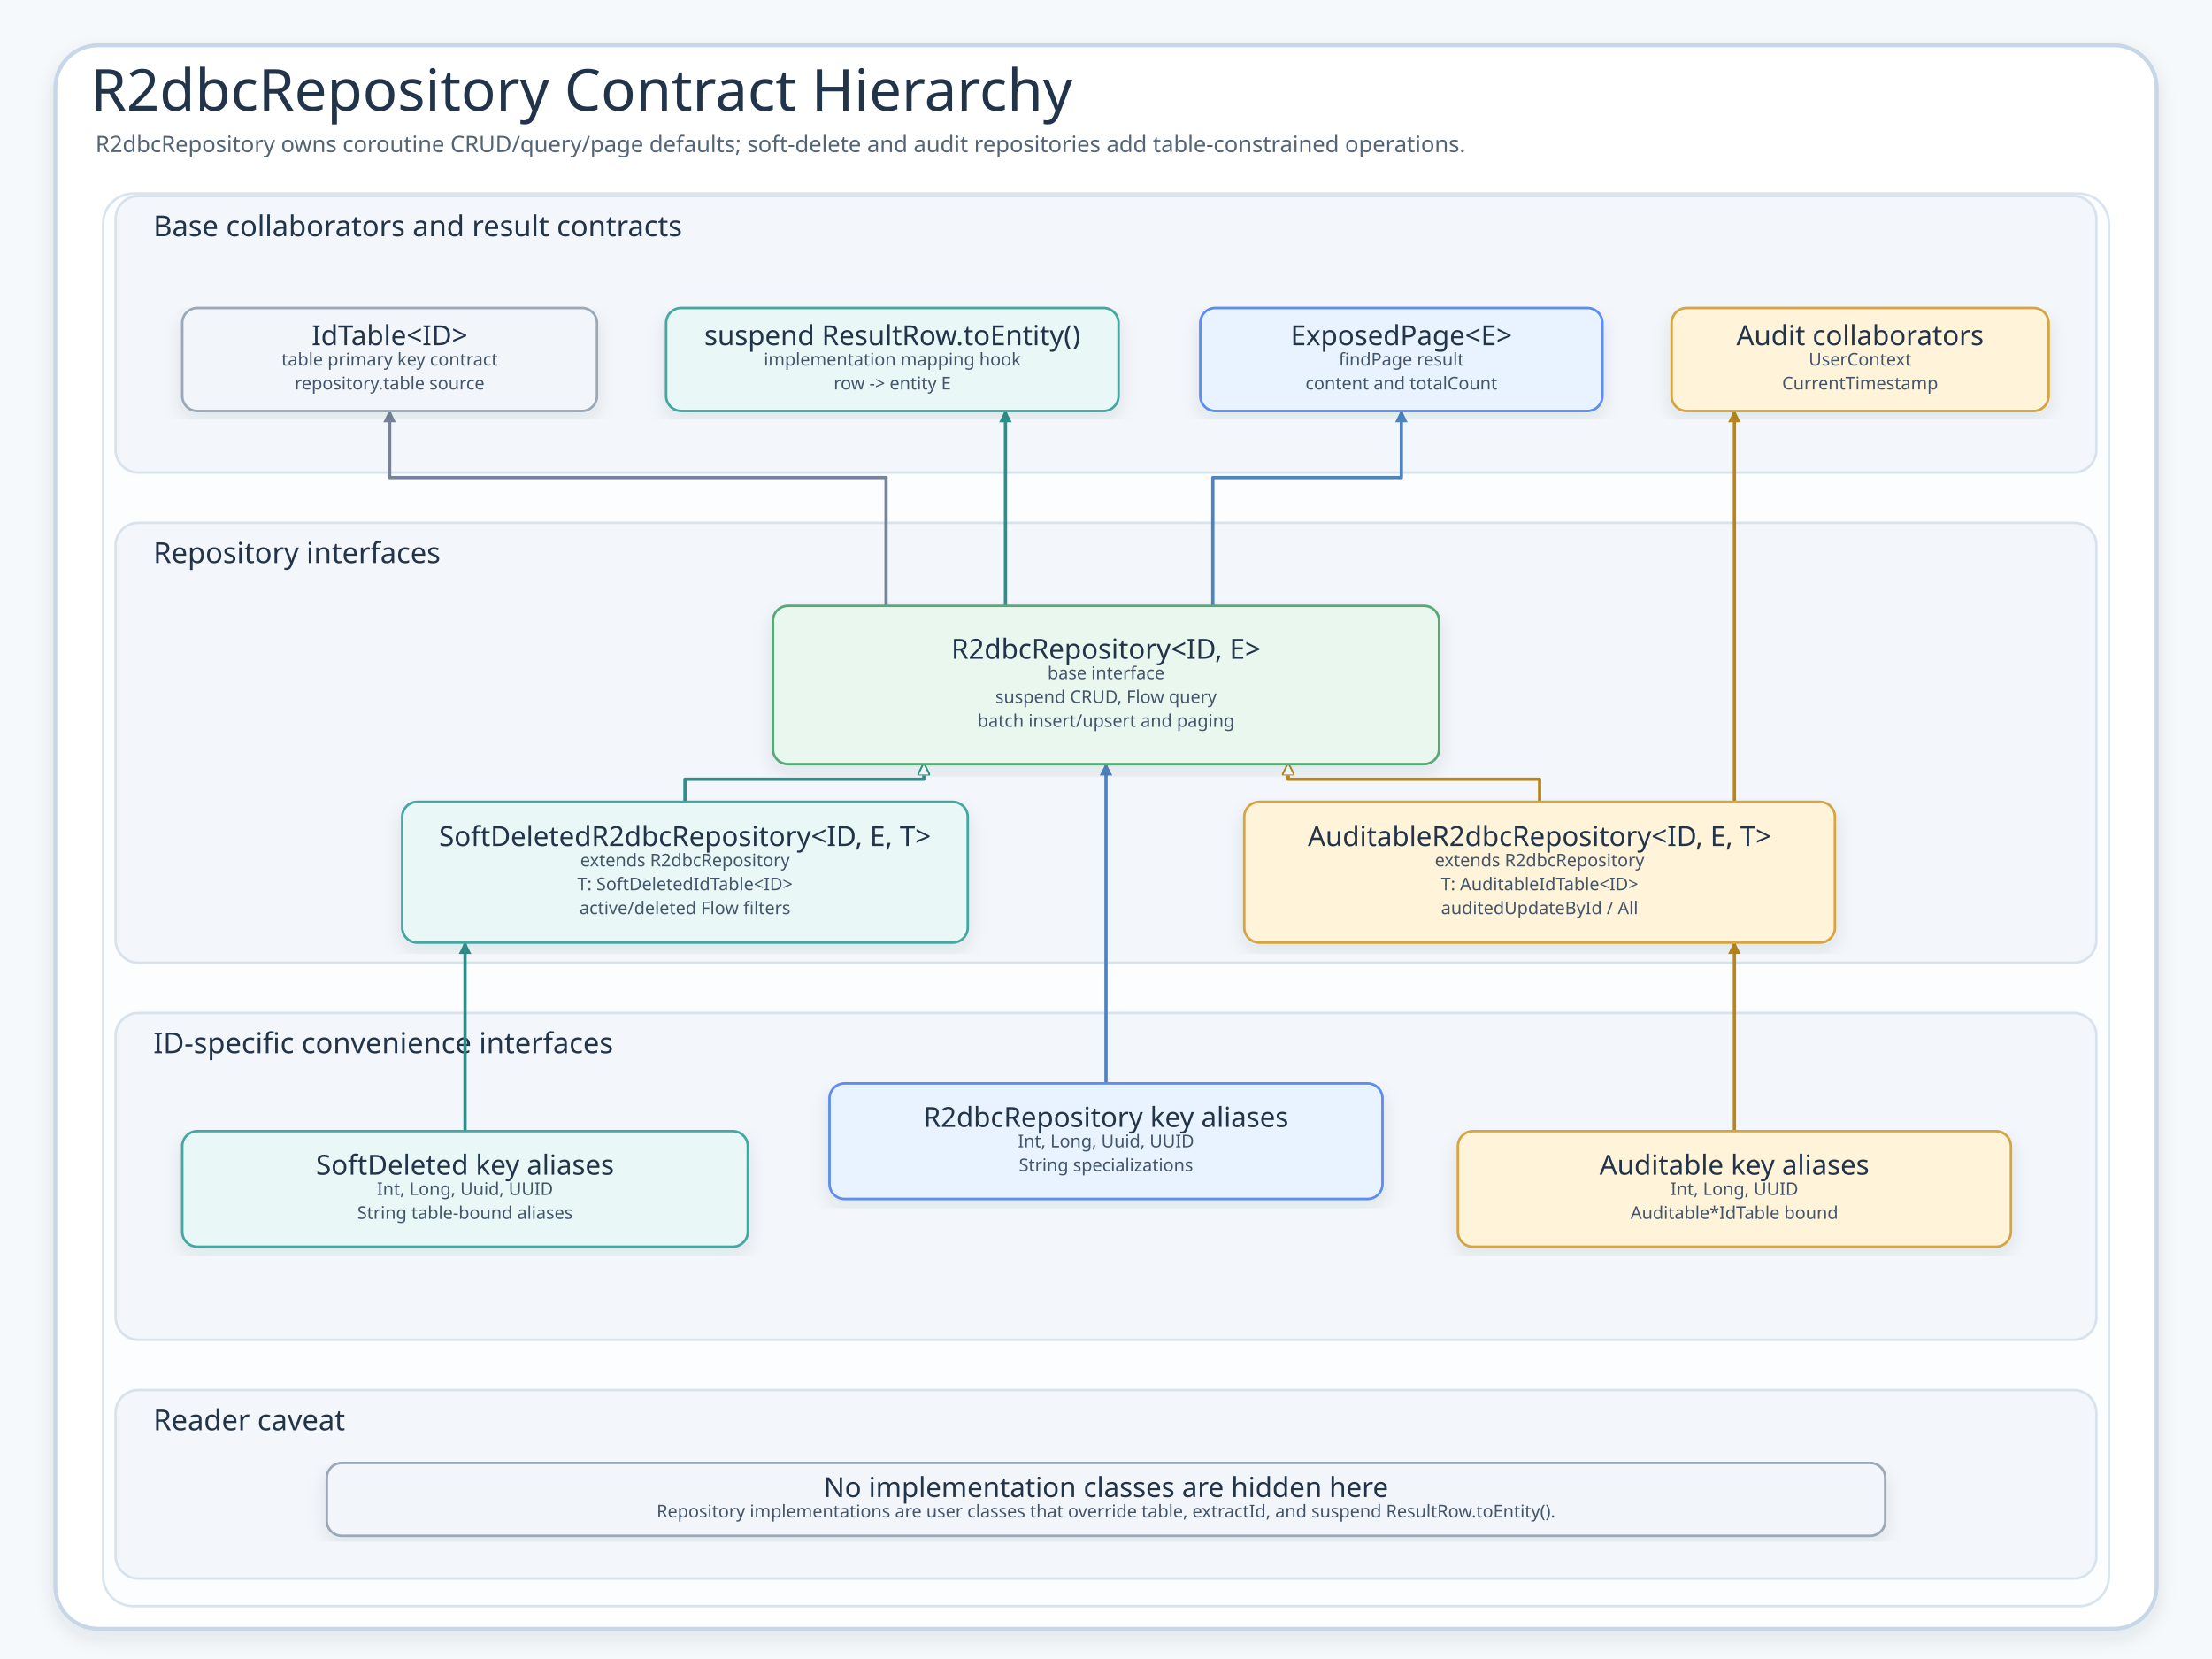
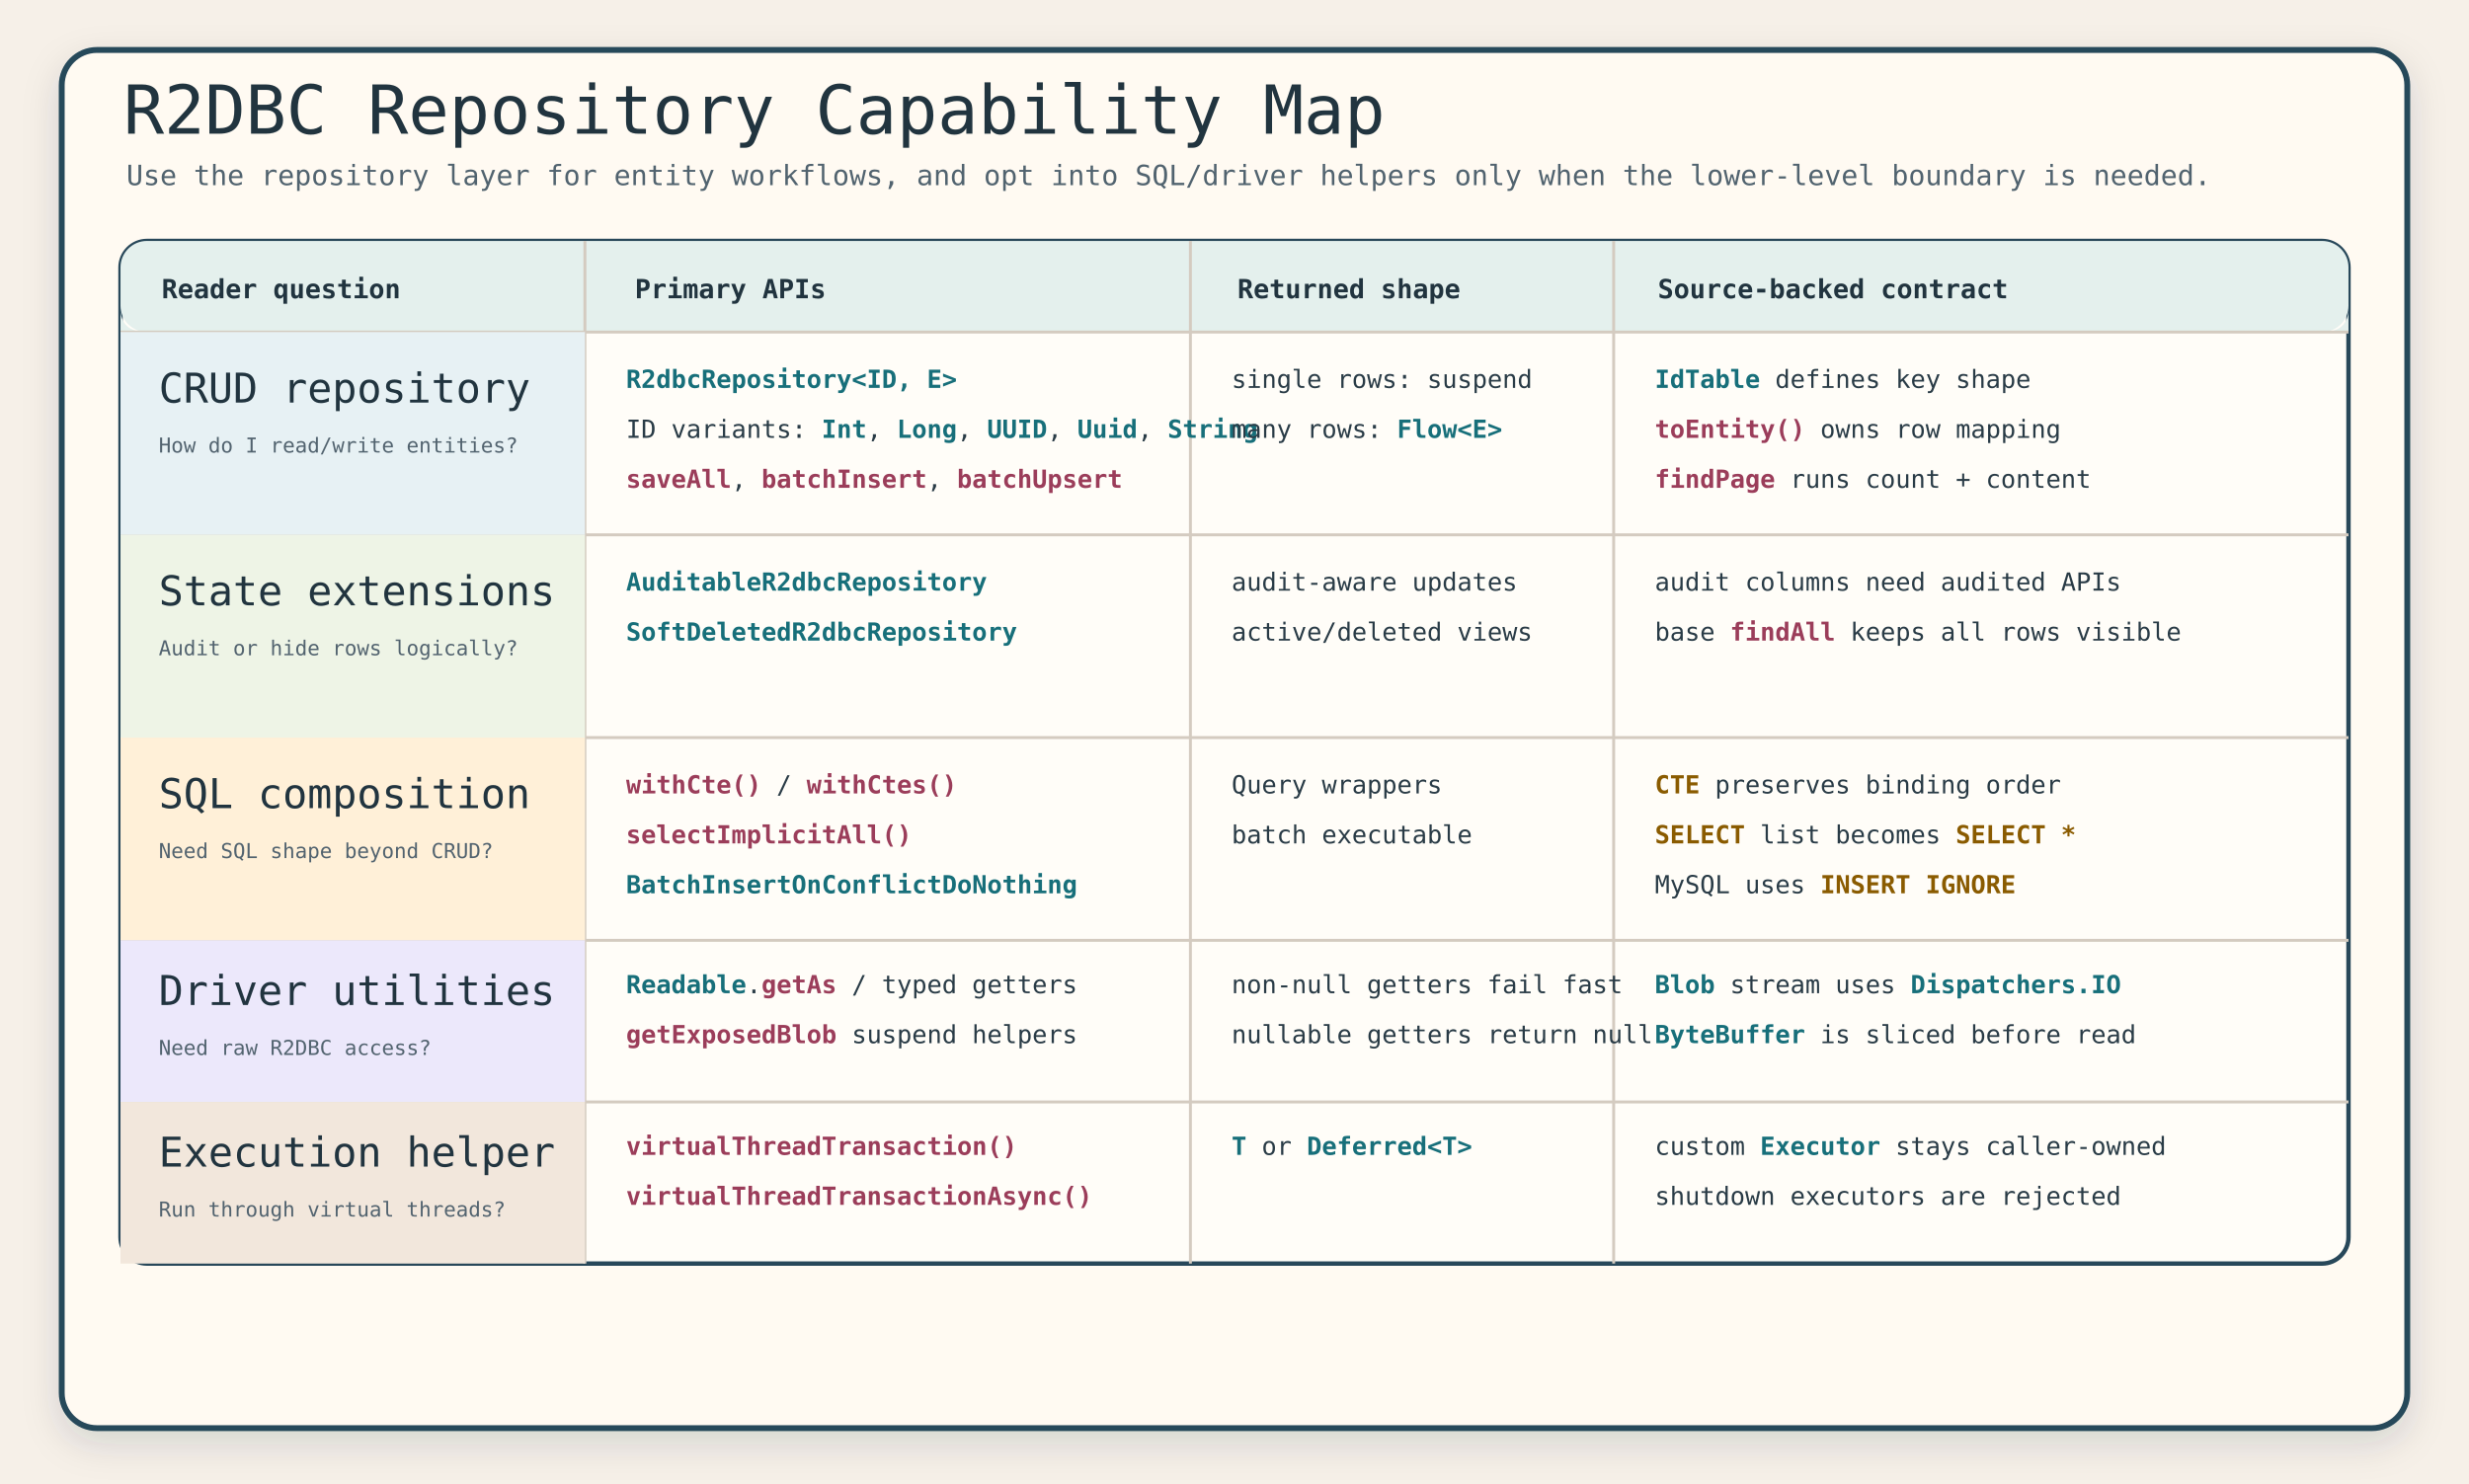
- <svg xmlns="http://www.w3.org/2000/svg" width="1760" height="1320" viewBox="0 0 1760 1320" role="img" aria-labelledby="title desc">
+ <svg xmlns="http://www.w3.org/2000/svg" width="1680" height="1010" viewBox="0 0 1680 1010" role="img" aria-labelledby="title desc">
  <defs>
-     <filter id="shadow" x="-8%" y="-8%" width="116%" height="116%">
-       <feDropShadow dx="0" dy="6" stdDeviation="7" flood-color="#203040" flood-opacity="0.10" />
+     <filter id="shadow" x="-10%" y="-10%" width="120%" height="130%">
+       <feDropShadow dx="0" dy="9" stdDeviation="12" flood-color="#20303a" flood-opacity="0.14" />
    </filter>
-     <marker id="arrow" viewBox="0 0 10 10" markerWidth="10" markerHeight="10" refX="9" refY="5" orient="auto" markerUnits="userSpaceOnUse">
-       <path d="M 0 0 L 10 5 L 0 10 Z" fill="context-stroke" />
-     </marker>
-     <marker id="generalizationArrow" viewBox="0 0 10 10" markerWidth="10" markerHeight="10" refX="9" refY="5" orient="auto" markerUnits="userSpaceOnUse">
-       <path d="M 0 0 L 10 5 L 0 10 Z" fill="#FFFFFF" stroke="context-stroke" stroke-width="1.4" stroke-dasharray="none" />
-     </marker>
    <style>
-       .canvas{fill:#F6F9FC}.decor{fill:#FFFFFF;stroke:#C7D7E7;stroke-width:3.2;filter:url(#shadow)}
-       .innerFrame{fill:#FBFDFF;stroke:#D9E4EF;stroke-width:2}
-       .title{font-family:"Architects Daughter";font-size:46px;fill:#22344A;font-weight:400}
-       .subtitle{font-family:"Comic Mono";font-size:18px;fill:#536476;font-weight:400}
-       .group{fill:#F3F7FB;stroke:#D7E2EC;stroke-width:2}.group-title{font-family:"Architects Daughter";font-size:23px;fill:#22344A;font-weight:400}
-       .card-title{font-family:"Architects Daughter";font-size:22px;fill:#22344A;font-weight:400}.detail{font-family:"Comic Mono";font-size:14px;fill:#42556B;font-weight:400}
-       .small{font-family:"Comic Mono";font-size:13px;fill:#627184;font-weight:400}.shape{filter:url(#shadow);stroke-width:2}
-       .connector{fill:none;stroke-width:2.6;marker-end:url(#arrow);stroke-linejoin:round;stroke-linecap:round}.generalization{marker-end:url(#generalizationArrow)}.dashed{stroke-dasharray:7 6}
-       .pill{fill:#FFFFFF;stroke:#D7E2EC;stroke-width:1}
+       .canvas { fill: #f6f0e8; }
+       .frame { fill: #fffaf2; stroke: #28485a; stroke-width: 4; }
+       .title { font-family: "Architects Daughter", "Comic Mono", monospace; font-size: 46px; fill: #21343f; }
+       .subtitle { font-family: "Comic Mono", monospace; font-size: 19px; fill: #51636f; }
+       .head { font-family: "Comic Mono", monospace; font-size: 18px; font-weight: 700; fill: #21343f; }
+       .family { font-family: "Architects Daughter", "Comic Mono", monospace; font-size: 28px; fill: #21343f; }
+       .text { font-family: "Comic Mono", monospace; font-size: 17px; fill: #293b46; }
+       .small { font-family: "Comic Mono", monospace; font-size: 14px; fill: #52636f; }
+       .grid { stroke: #d4cbc0; stroke-width: 2; }
+       .code { fill: #9b3d5a; font-weight: 700; }
+       .type { fill: #176f7a; font-weight: 700; }
+       .keyword { fill: #8a5b00; font-weight: 700; }
    </style>
  </defs>
-   <rect class="canvas" width="1760" height="1320" />
-   <rect class="decor" x="44" y="36" width="1672" height="1260" rx="34" />
-   <rect class="innerFrame" x="82" y="154" width="1596" height="1124" rx="24" />
-   <text class="title" x="72" y="88">R2dbcRepository Contract Hierarchy</text>
-   <text class="subtitle" x="76" y="121">R2dbcRepository owns coroutine CRUD/query/page defaults; soft-delete and audit repositories add table-constrained operations.</text>
-   <g id="group-collaborators">
-     <rect class="group" x="92" y="156" width="1576" height="220" rx="18" />
-     <text class="group-title" x="122" y="180" dominant-baseline="middle">Base collaborators and result contracts</text>
-   </g>
-   <g id="group-interfaces">
-     <rect class="group" x="92" y="416" width="1576" height="350" rx="18" />
-     <text class="group-title" x="122" y="440" dominant-baseline="middle">Repository interfaces</text>
-   </g>
-   <g id="group-aliases">
-     <rect class="group" x="92" y="806" width="1576" height="260" rx="18" />
-     <text class="group-title" x="122" y="830" dominant-baseline="middle">ID-specific convenience interfaces</text>
-   </g>
-   <g id="group-note">
-     <rect class="group" x="92" y="1106" width="1576" height="150" rx="18" />
-     <text class="group-title" x="122" y="1130" dominant-baseline="middle">Reader caveat</text>
-   </g>
-   <path id="route-r2dbc-id-table" data-edge="r2dbc-&gt;id-table" data-label="table: IdTable&lt;ID&gt;" class="connector" d="M 705 482 L 705 380 L 310 380 L 310 327" stroke="#758297" />
-   <path id="route-r2dbc-result-row" data-edge="r2dbc-&gt;result-row" data-label="maps row to E" class="connector" d="M 800 482 L 800 327" stroke="#2E8F89" />
-   <path id="route-r2dbc-page" data-edge="r2dbc-&gt;page" data-label="findPage returns" class="connector" d="M 965 482 L 965 380 L 1115 380 L 1115 327" stroke="#4F83BF" />
-   <path id="route-soft-r2dbc" data-edge="soft-&gt;r2dbc" data-label="extends base coroutine contract" class="connector generalization" d="M 545 638 L 545 620 L 735 620 L 735 608" stroke="#2E8F89" />
-   <path id="route-auditable-r2dbc" data-edge="auditable-&gt;r2dbc" data-label="extends base coroutine contract" class="connector generalization" d="M 1225 638 L 1225 620 L 1025 620 L 1025 608" stroke="#B9851B" />
-   <path id="route-auditable-audit-context" data-edge="auditable-&gt;audit-context" data-label="sets updatedBy/updatedAt" class="connector" d="M 1380 638 L 1380 327" stroke="#B9851B" />
-   <path id="route-r2dbc-aliases-r2dbc" data-edge="r2dbc-aliases-&gt;r2dbc" data-label="specializes ID type" class="connector" d="M 880 862 L 880 608" stroke="#4F83BF" />
-   <path id="route-soft-aliases-soft" data-edge="soft-aliases-&gt;soft" data-label="specializes soft table type" class="connector" d="M 370 900 L 370 750" stroke="#2E8F89" />
-   <path id="route-audit-aliases-auditable" data-edge="audit-aliases-&gt;auditable" data-label="specializes audit table type" class="connector" d="M 1380 900 L 1380 750" stroke="#B9851B" />
-   <g id="node-id-table" data-node="id-table" transform="translate(145,245)">
-     <rect class="shape" x="0" y="0" width="330" height="82" rx="12" fill="#F2F5F9" stroke="#9AA8B8" />
-     <text class="card-title" x="165" y="22" text-anchor="middle" dominant-baseline="middle">IdTable&lt;ID&gt;</text>
-     <text class="detail" x="165" y="41" text-anchor="middle" dominant-baseline="middle">table primary key contract</text>
-     <text class="detail" x="165" y="60" text-anchor="middle" dominant-baseline="middle">repository.table source</text>
-   </g>
-   <g id="node-result-row" data-node="result-row" transform="translate(530,245)">
-     <rect class="shape" x="0" y="0" width="360" height="82" rx="12" fill="#E9F7F6" stroke="#45A7A1" />
-     <text class="card-title" x="180" y="22" text-anchor="middle" dominant-baseline="middle">suspend ResultRow.toEntity()</text>
-     <text class="detail" x="180" y="41" text-anchor="middle" dominant-baseline="middle">implementation mapping hook</text>
-     <text class="detail" x="180" y="60" text-anchor="middle" dominant-baseline="middle">row -&gt; entity E</text>
-   </g>
-   <g id="node-page" data-node="page" transform="translate(955,245)">
-     <rect class="shape" x="0" y="0" width="320" height="82" rx="12" fill="#E8F3FF" stroke="#5B8DEF" />
-     <text class="card-title" x="160" y="22" text-anchor="middle" dominant-baseline="middle">ExposedPage&lt;E&gt;</text>
-     <text class="detail" x="160" y="41" text-anchor="middle" dominant-baseline="middle">findPage result</text>
-     <text class="detail" x="160" y="60" text-anchor="middle" dominant-baseline="middle">content and totalCount</text>
-   </g>
-   <g id="node-audit-context" data-node="audit-context" transform="translate(1330,245)">
-     <rect class="shape" x="0" y="0" width="300" height="82" rx="12" fill="#FFF3D9" stroke="#D6A441" />
-     <text class="card-title" x="150" y="22" text-anchor="middle" dominant-baseline="middle">Audit collaborators</text>
-     <text class="detail" x="150" y="41" text-anchor="middle" dominant-baseline="middle">UserContext</text>
-     <text class="detail" x="150" y="60" text-anchor="middle" dominant-baseline="middle">CurrentTimestamp</text>
-   </g>
-   <g id="node-r2dbc" data-node="r2dbc" transform="translate(615,482)">
-     <rect class="shape" x="0" y="0" width="530" height="126" rx="12" fill="#EAF7EF" stroke="#58A978" />
-     <text class="card-title" x="265" y="34.5" text-anchor="middle" dominant-baseline="middle">R2dbcRepository&lt;ID, E&gt;</text>
-     <text class="detail" x="265" y="53.5" text-anchor="middle" dominant-baseline="middle">base interface</text>
-     <text class="detail" x="265" y="72.5" text-anchor="middle" dominant-baseline="middle">suspend CRUD, Flow query</text>
-     <text class="detail" x="265" y="91.5" text-anchor="middle" dominant-baseline="middle">batch insert/upsert and paging</text>
-   </g>
-   <g id="node-soft" data-node="soft" transform="translate(320,638)">
-     <rect class="shape" x="0" y="0" width="450" height="112" rx="12" fill="#E9F7F6" stroke="#45A7A1" />
-     <text class="card-title" x="225" y="27.5" text-anchor="middle" dominant-baseline="middle">SoftDeletedR2dbcRepository&lt;ID, E, T&gt;</text>
-     <text class="detail" x="225" y="46.5" text-anchor="middle" dominant-baseline="middle">extends R2dbcRepository</text>
-     <text class="detail" x="225" y="65.5" text-anchor="middle" dominant-baseline="middle">T: SoftDeletedIdTable&lt;ID&gt;</text>
-     <text class="detail" x="225" y="84.5" text-anchor="middle" dominant-baseline="middle">active/deleted Flow filters</text>
-   </g>
-   <g id="node-auditable" data-node="auditable" transform="translate(990,638)">
-     <rect class="shape" x="0" y="0" width="470" height="112" rx="12" fill="#FFF3D9" stroke="#D6A441" />
-     <text class="card-title" x="235" y="27.5" text-anchor="middle" dominant-baseline="middle">AuditableR2dbcRepository&lt;ID, E, T&gt;</text>
-     <text class="detail" x="235" y="46.5" text-anchor="middle" dominant-baseline="middle">extends R2dbcRepository</text>
-     <text class="detail" x="235" y="65.5" text-anchor="middle" dominant-baseline="middle">T: AuditableIdTable&lt;ID&gt;</text>
-     <text class="detail" x="235" y="84.5" text-anchor="middle" dominant-baseline="middle">auditedUpdateById / All</text>
-   </g>
-   <g id="node-soft-aliases" data-node="soft-aliases" transform="translate(145,900)">
-     <rect class="shape" x="0" y="0" width="450" height="92" rx="12" fill="#E9F7F6" stroke="#45A7A1" />
-     <text class="card-title" x="225" y="27" text-anchor="middle" dominant-baseline="middle">SoftDeleted key aliases</text>
-     <text class="detail" x="225" y="46" text-anchor="middle" dominant-baseline="middle">Int, Long, Uuid, UUID</text>
-     <text class="detail" x="225" y="65" text-anchor="middle" dominant-baseline="middle">String table-bound aliases</text>
-   </g>
-   <g id="node-r2dbc-aliases" data-node="r2dbc-aliases" transform="translate(660,862)">
-     <rect class="shape" x="0" y="0" width="440" height="92" rx="12" fill="#E8F3FF" stroke="#5B8DEF" />
-     <text class="card-title" x="220" y="27" text-anchor="middle" dominant-baseline="middle">R2dbcRepository key aliases</text>
-     <text class="detail" x="220" y="46" text-anchor="middle" dominant-baseline="middle">Int, Long, Uuid, UUID</text>
-     <text class="detail" x="220" y="65" text-anchor="middle" dominant-baseline="middle">String specializations</text>
-   </g>
-   <g id="node-audit-aliases" data-node="audit-aliases" transform="translate(1160,900)">
-     <rect class="shape" x="0" y="0" width="440" height="92" rx="12" fill="#FFF3D9" stroke="#D6A441" />
-     <text class="card-title" x="220" y="27" text-anchor="middle" dominant-baseline="middle">Auditable key aliases</text>
-     <text class="detail" x="220" y="46" text-anchor="middle" dominant-baseline="middle">Int, Long, UUID</text>
-     <text class="detail" x="220" y="65" text-anchor="middle" dominant-baseline="middle">Auditable*IdTable bound</text>
-   </g>
-   <g id="node-caveat" data-node="caveat" transform="translate(260,1164)">
-     <rect class="shape" x="0" y="0" width="1240" height="58" rx="12" fill="#F2F5F9" stroke="#9AA8B8" />
-     <text class="card-title" x="620" y="19.5" text-anchor="middle" dominant-baseline="middle">No implementation classes are hidden here</text>
-     <text class="detail" x="620" y="38.5" text-anchor="middle" dominant-baseline="middle">Repository implementations are user classes that override table, extractId, and suspend ResultRow.toEntity().</text>
+   <rect class="canvas" width="1680" height="1010" />
+   <rect class="frame" x="42" y="34" width="1596" height="938" rx="24" filter="url(#shadow)" />
+   <text class="title" x="84" y="91">R2DBC Repository Capability Map</text>
+   <text class="subtitle" x="86" y="126">Use the repository layer for entity workflows, and opt into SQL/driver helpers only when the lower-level boundary is needed.</text>
+   <g transform="translate(82 164)">
+     <rect x="0" y="0" width="1516" height="696" rx="18" fill="#fffdf8" stroke="#28485a" stroke-width="3" />
+     <rect x="0" y="0" width="1516" height="62" rx="18" fill="#e4f0ed" />
+     <path d="M0 46 Q0 62 18 62 H1498 Q1516 62 1516 46 V62 H0 Z" fill="#e4f0ed" />
+     <text class="head" x="28" y="39">Reader question</text>
+     <text class="head" x="350" y="39">Primary APIs</text>
+     <text class="head" x="760" y="39">Returned shape</text>
+     <text class="head" x="1046" y="39">Source-backed contract</text>
+     <line class="grid" x1="316" y1="0" x2="316" y2="696" />
+     <line class="grid" x1="728" y1="0" x2="728" y2="696" />
+     <line class="grid" x1="1016" y1="0" x2="1016" y2="696" />
+     <line class="grid" x1="0" y1="62" x2="1516" y2="62" />
+     <line class="grid" x1="0" y1="200" x2="1516" y2="200" />
+     <line class="grid" x1="0" y1="338" x2="1516" y2="338" />
+     <line class="grid" x1="0" y1="476" x2="1516" y2="476" />
+     <line class="grid" x1="0" y1="586" x2="1516" y2="586" />
+     <g transform="translate(0 62)">
+       <rect x="0" y="0" width="316" height="138" fill="#e7f1f4" />
+       <text class="family" x="26" y="48">CRUD repository</text>
+       <text class="small" x="26" y="82">How do I read/write entities?</text>
+       <text class="text type" x="344" y="38">R2dbcRepository&lt;ID, E&gt;</text>
+       <text class="text" x="344" y="72">ID variants: <tspan class="type">Int</tspan>, <tspan class="type">Long</tspan>, <tspan class="type">UUID</tspan>, <tspan class="type">Uuid</tspan>, <tspan class="type">String</tspan>
+       </text>
+       <text class="text" x="344" y="106">
+         <tspan class="code">saveAll</tspan>, <tspan class="code">batchInsert</tspan>, <tspan class="code">batchUpsert</tspan>
+       </text>
+       <text class="text" x="756" y="38">single rows: suspend</text>
+       <text class="text" x="756" y="72">many rows: <tspan class="type">Flow&lt;E&gt;</tspan>
+       </text>
+       <text class="text" x="1044" y="38">
+         <tspan class="type">IdTable</tspan> defines key shape</text>
+       <text class="text" x="1044" y="72">
+         <tspan class="code">toEntity()</tspan> owns row mapping</text>
+       <text class="text" x="1044" y="106">
+         <tspan class="code">findPage</tspan> runs count + content</text>
+     </g>
+     <g transform="translate(0 200)">
+       <rect x="0" y="0" width="316" height="138" fill="#eef4e6" />
+       <text class="family" x="26" y="48">State extensions</text>
+       <text class="small" x="26" y="82">Audit or hide rows logically?</text>
+       <text class="text type" x="344" y="38">AuditableR2dbcRepository</text>
+       <text class="text type" x="344" y="72">SoftDeletedR2dbcRepository</text>
+       <text class="text" x="756" y="38">audit-aware updates</text>
+       <text class="text" x="756" y="72">active/deleted views</text>
+       <text class="text" x="1044" y="38">audit columns need audited APIs</text>
+       <text class="text" x="1044" y="72">base <tspan class="code">findAll</tspan> keeps all rows visible</text>
+     </g>
+     <g transform="translate(0 338)">
+       <rect x="0" y="0" width="316" height="138" fill="#fff0d8" />
+       <text class="family" x="26" y="48">SQL composition</text>
+       <text class="small" x="26" y="82">Need SQL shape beyond CRUD?</text>
+       <text class="text" x="344" y="38">
+         <tspan class="code">withCte()</tspan> / <tspan class="code">withCtes()</tspan>
+       </text>
+       <text class="text code" x="344" y="72">selectImplicitAll()</text>
+       <text class="text type" x="344" y="106">BatchInsertOnConflictDoNothing</text>
+       <text class="text" x="756" y="38">Query wrappers</text>
+       <text class="text" x="756" y="72">batch executable</text>
+       <text class="text" x="1044" y="38">
+         <tspan class="keyword">CTE</tspan> preserves binding order</text>
+       <text class="text" x="1044" y="72">
+         <tspan class="keyword">SELECT</tspan> list becomes <tspan class="keyword">SELECT *</tspan>
+       </text>
+       <text class="text" x="1044" y="106">MySQL uses <tspan class="keyword">INSERT IGNORE</tspan>
+       </text>
+     </g>
+     <g transform="translate(0 476)">
+       <rect x="0" y="0" width="316" height="110" fill="#ece8fb" />
+       <text class="family" x="26" y="44">Driver utilities</text>
+       <text class="small" x="26" y="78">Need raw R2DBC access?</text>
+       <text class="text" x="344" y="36">
+         <tspan class="type">Readable</tspan>.<tspan class="code">getAs</tspan> / typed getters</text>
+       <text class="text" x="344" y="70">
+         <tspan class="code">getExposedBlob</tspan> suspend helpers</text>
+       <text class="text" x="756" y="36">non-null getters fail fast</text>
+       <text class="text" x="756" y="70">nullable getters return null</text>
+       <text class="text" x="1044" y="36">
+         <tspan class="type">Blob</tspan> stream uses <tspan class="type">Dispatchers.IO</tspan>
+       </text>
+       <text class="text" x="1044" y="70">
+         <tspan class="type">ByteBuffer</tspan> is sliced before read</text>
+     </g>
+     <g transform="translate(0 586)">
+       <rect x="0" y="0" width="316" height="110" fill="#f2e7dc" />
+       <text class="family" x="26" y="44">Execution helper</text>
+       <text class="small" x="26" y="78">Run through virtual threads?</text>
+       <text class="text code" x="344" y="36">virtualThreadTransaction()</text>
+       <text class="text code" x="344" y="70">virtualThreadTransactionAsync()</text>
+       <text class="text" x="756" y="36">
+         <tspan class="type">T</tspan> or <tspan class="type">Deferred&lt;T&gt;</tspan>
+       </text>
+       <text class="text" x="1044" y="36">custom <tspan class="type">Executor</tspan> stays caller-owned</text>
+       <text class="text" x="1044" y="70">shutdown executors are rejected</text>
+     </g>
  </g>
</svg>
